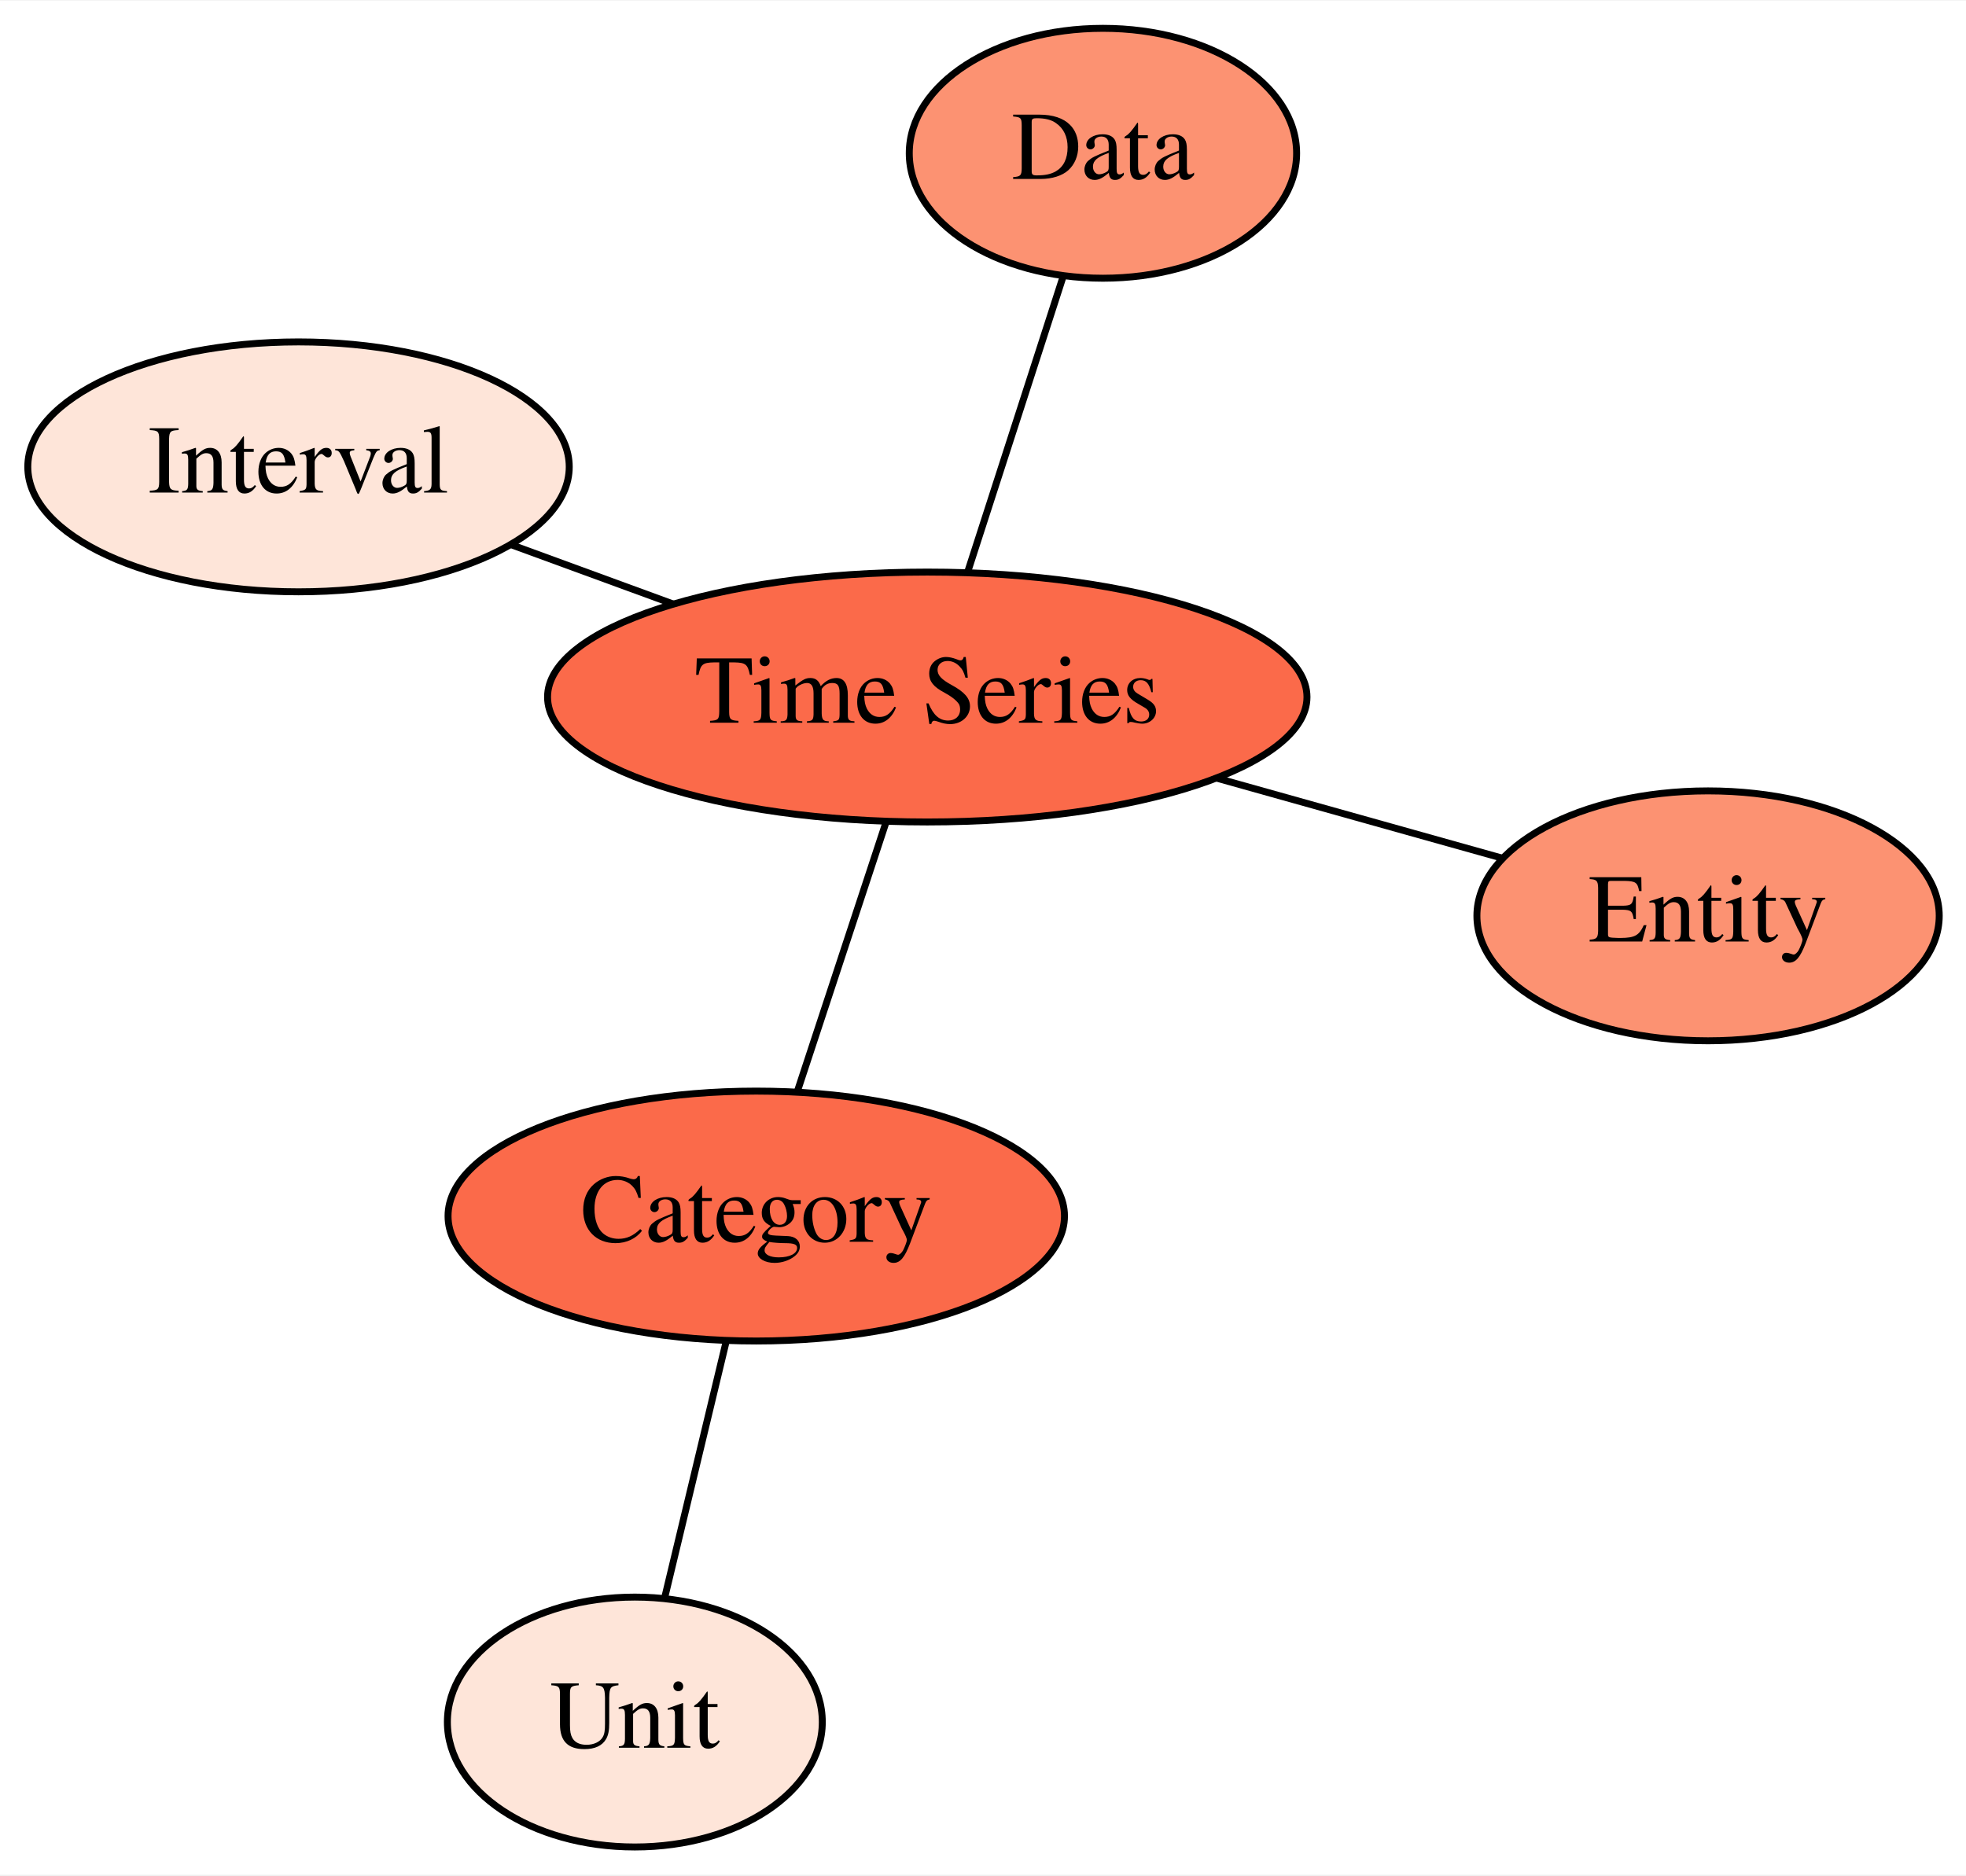
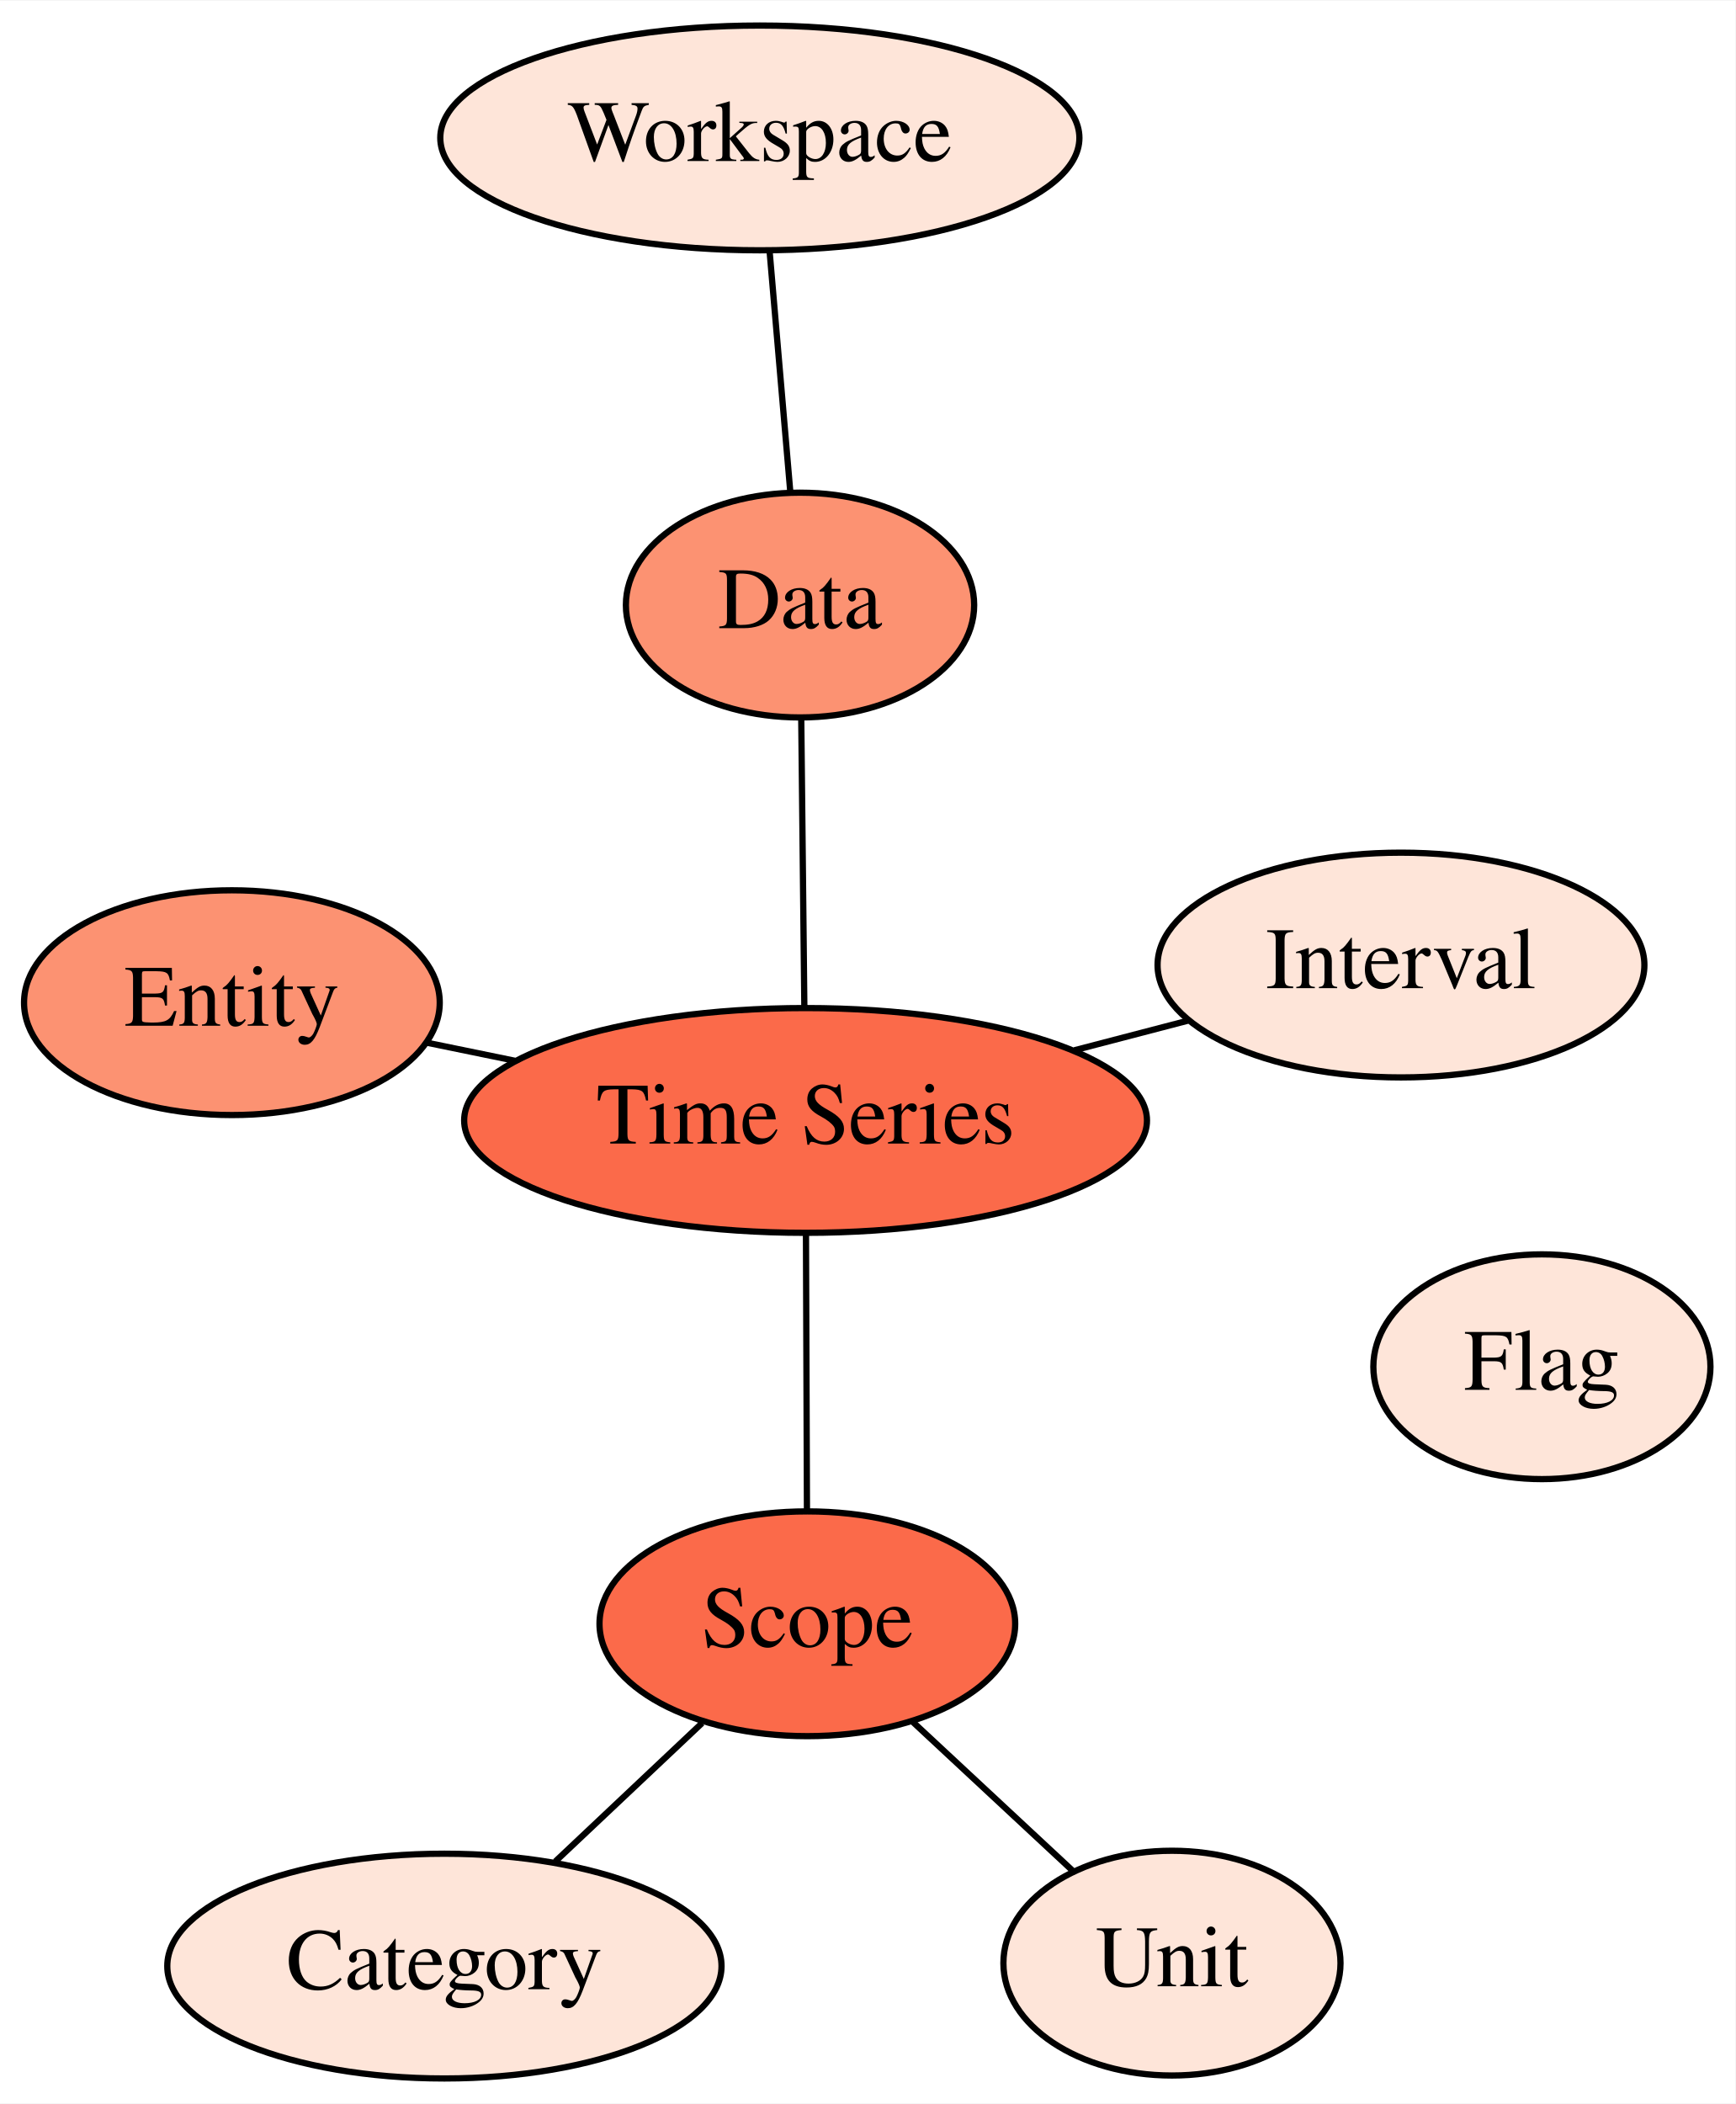
- <svg xmlns="http://www.w3.org/2000/svg" width="283pt" height="270pt" viewBox="0.00 0.00 283.17 270.00">
-   <g id="graph0" class="graph" transform="scale(1 1) rotate(0) translate(-4.61705 265.997)">
-     <polygon fill="white" stroke="none" points="4.617,4 4.617,-265.997 287.783,-265.997 287.783,4 4.617,4" />
+ <svg xmlns="http://www.w3.org/2000/svg" width="278pt" height="337pt" viewBox="0.00 0.00 278.00 336.82">
+   <g id="graph0" class="graph" transform="scale(1 1) rotate(0) translate(4 332.821)">
+     <polygon fill="white" stroke="none" points="-4,4 -4,-332.821 274,-332.821 274,4 -4,4" />
    <g id="node1" class="node">
-       <ellipse fill="#fb6a4a" stroke="black" cx="113.545" cy="-90.893" rx="44.393" ry="18" />
-       <text text-anchor="middle" x="113.545" y="-87.193" font-family="Times,serif" font-size="14.00">Category</text>
+       <ellipse fill="#fee5d9" stroke="black" cx="117.72" cy="-310.821" rx="51.191" ry="18" />
+       <text text-anchor="middle" x="117.72" y="-307.121" font-family="Times,serif" font-size="14.00">Workspace</text>
+     </g>
+     <g id="node2" class="node">
+       <ellipse fill="#fc9272" stroke="black" cx="124.158" cy="-235.998" rx="27.895" ry="18" />
+       <text text-anchor="middle" x="124.158" y="-232.298" font-family="Times,serif" font-size="14.00">Data</text>
+     </g>
+     <g id="edge6" class="edge">
+       <path fill="none" stroke="black" d="M119.279,-292.708C120.283,-281.031 121.585,-265.899 122.592,-254.203" />
    </g>
    <g id="node3" class="node">
-       <ellipse fill="#fb6a4a" stroke="black" cx="138.175" cy="-165.664" rx="54.691" ry="18" />
-       <text text-anchor="middle" x="138.175" y="-161.964" font-family="Times,serif" font-size="14.00">Time Series</text>
+       <ellipse fill="#fb6a4a" stroke="black" cx="125.33" cy="-72.83" rx="33.295" ry="18" />
+       <text text-anchor="middle" x="125.33" y="-69.13" font-family="Times,serif" font-size="14.00">Scope</text>
+     </g>
+     <g id="node7" class="node">
+       <ellipse fill="#fb6a4a" stroke="black" cx="125.044" cy="-153.449" rx="54.691" ry="18" />
+       <text text-anchor="middle" x="125.044" y="-149.749" font-family="Times,serif" font-size="14.00">Time Series</text>
+     </g>
+     <g id="edge7" class="edge">
+       <path fill="none" stroke="black" d="M125.265,-91.123C125.219,-104.317 125.156,-122.05 125.109,-135.228" />
+     </g>
+     <g id="node4" class="node">
+       <ellipse fill="#fee5d9" stroke="black" cx="243" cy="-114" rx="27" ry="18" />
+       <text text-anchor="middle" x="243" y="-110.3" font-family="Times,serif" font-size="14.00">Flag</text>
+     </g>
+     <g id="node5" class="node">
+       <ellipse fill="#fc9272" stroke="black" cx="33.147" cy="-172.313" rx="33.295" ry="18" />
+       <text text-anchor="middle" x="33.147" y="-168.613" font-family="Times,serif" font-size="14.00">Entity</text>
    </g>
    <g id="edge4" class="edge">
-       <path fill="none" stroke="black" d="M119.508,-108.993C123.38,-120.749 128.406,-136.008 132.268,-147.731" />
+       <path fill="none" stroke="black" d="M64.259,-165.927C68.841,-164.986 73.644,-164 78.456,-163.012" />
    </g>
-     <g id="node2" class="node">
-       <ellipse fill="#fc9272" stroke="black" cx="250.636" cy="-134.142" rx="33.295" ry="18" />
-       <text text-anchor="middle" x="250.636" y="-130.442" font-family="Times,serif" font-size="14.00">Entity</text>
+     <g id="node6" class="node">
+       <ellipse fill="#fee5d9" stroke="black" cx="183.737" cy="-18.474" rx="27" ry="18" />
+       <text text-anchor="middle" x="183.737" y="-14.774" font-family="Times,serif" font-size="14.00">Unit</text>
+     </g>
+     <g id="edge1" class="edge">
+       <path fill="none" stroke="black" d="M167.777,-33.327C159.806,-40.745 150.165,-49.718 142.087,-57.235" />
+     </g>
+     <g id="edge2" class="edge">
+       <path fill="none" stroke="black" d="M124.848,-171.769C124.701,-185.449 124.501,-204.062 124.354,-217.729" />
+     </g>
+     <g id="node8" class="node">
+       <ellipse fill="#fee5d9" stroke="black" cx="67.189" cy="-18" rx="44.393" ry="18" />
+       <text text-anchor="middle" x="67.189" y="-14.3" font-family="Times,serif" font-size="14.00">Category</text>
+     </g>
+     <g id="edge5" class="edge">
+       <path fill="none" stroke="black" d="M84.95,-34.749C92.43,-41.803 101.094,-49.974 108.474,-56.934" />
+     </g>
+     <g id="node9" class="node">
+       <ellipse fill="#fee5d9" stroke="black" cx="220.425" cy="-178.339" rx="38.993" ry="18" />
+       <text text-anchor="middle" x="220.425" y="-174.639" font-family="Times,serif" font-size="14.00">Interval</text>
    </g>
    <g id="edge3" class="edge">
-       <path fill="none" stroke="black" d="M221.088,-142.424C208.463,-145.963 193.501,-150.156 179.787,-154" />
-     </g>
-     <g id="node6" class="node">
-       <ellipse fill="#fc9272" stroke="black" cx="163.478" cy="-243.997" rx="27.895" ry="18" />
-       <text text-anchor="middle" x="163.478" y="-240.297" font-family="Times,serif" font-size="14.00">Data</text>
-     </g>
-     <g id="edge1" class="edge">
-       <path fill="none" stroke="black" d="M144.043,-183.832C148.16,-196.577 153.638,-213.534 157.728,-226.197" />
-     </g>
-     <g id="node4" class="node">
-       <ellipse fill="#fee5d9" stroke="black" cx="47.614" cy="-198.822" rx="38.993" ry="18" />
-       <text text-anchor="middle" x="47.614" y="-195.122" font-family="Times,serif" font-size="14.00">Interval</text>
-     </g>
-     <g id="edge2" class="edge">
-       <path fill="none" stroke="black" d="M78.273,-187.596C85.765,-184.853 93.855,-181.891 101.593,-179.058" />
-     </g>
-     <g id="node5" class="node">
-       <ellipse fill="#fee5d9" stroke="black" cx="96.055" cy="-18" rx="27" ry="18" />
-       <text text-anchor="middle" x="96.055" y="-14.3" font-family="Times,serif" font-size="14.00">Unit</text>
-     </g>
-     <g id="edge5" class="edge">
-       <path fill="none" stroke="black" d="M100.378,-36.018C103.069,-47.233 106.518,-61.606 109.211,-72.829" />
+       <path fill="none" stroke="black" d="M186.26,-169.423C180.38,-167.889 174.201,-166.277 168.123,-164.691" />
    </g>
  </g>
</svg>
